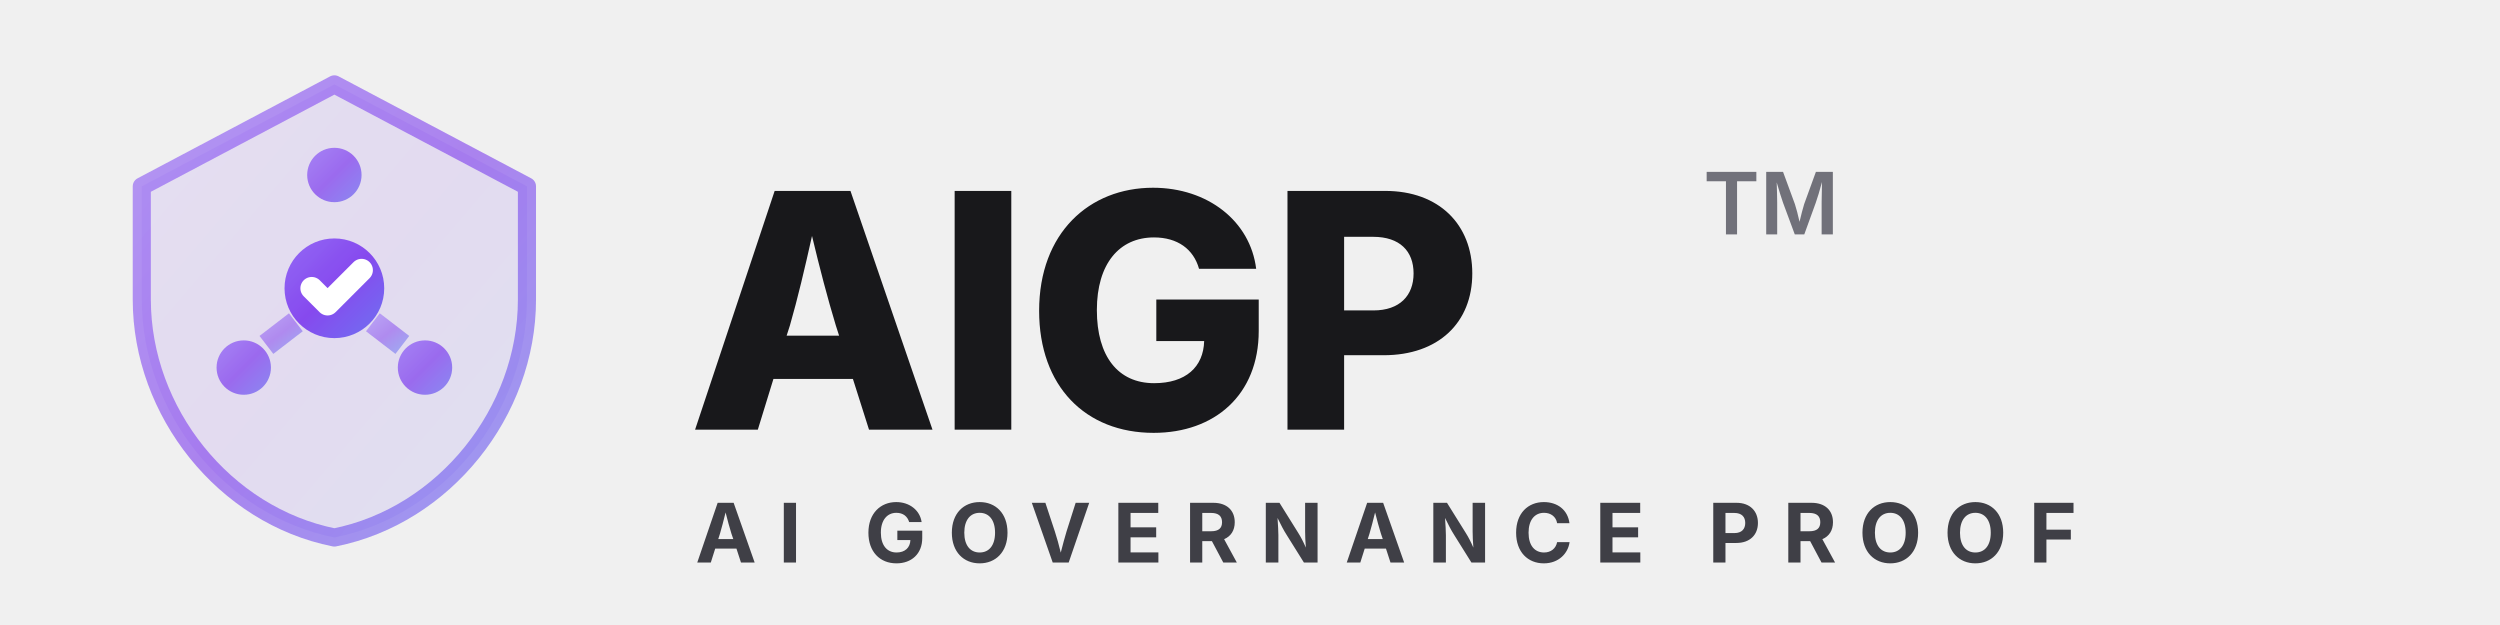
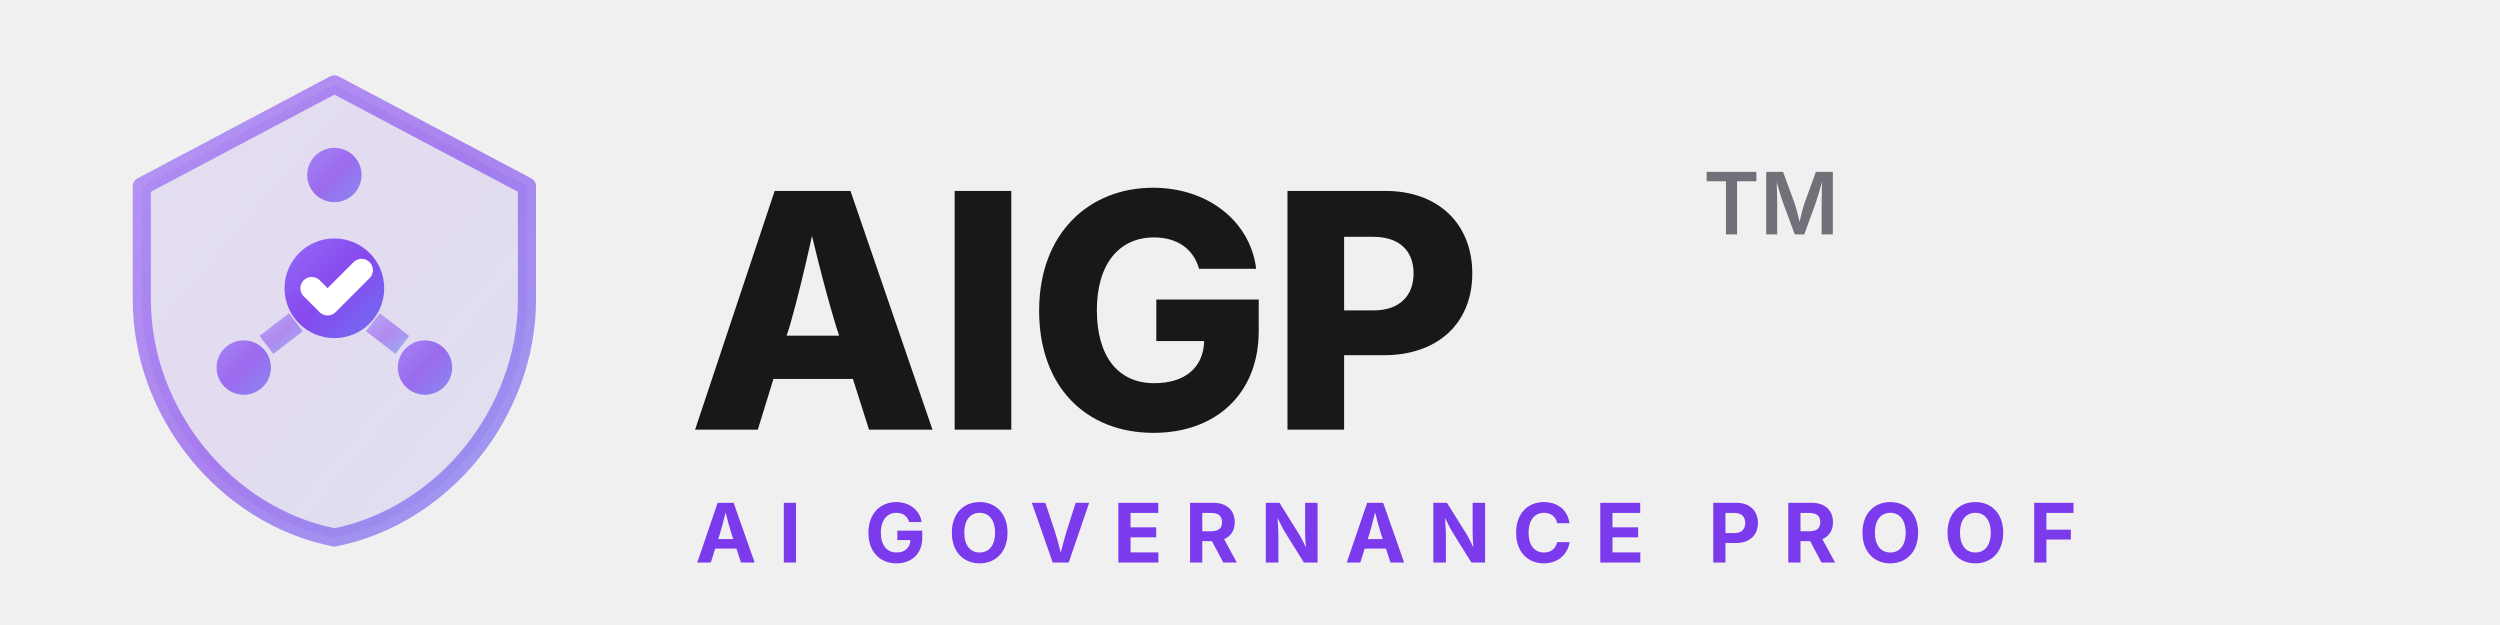
<svg xmlns="http://www.w3.org/2000/svg" viewBox="0 0 320 80" fill="none">
  <defs>
    <linearGradient id="aigp-grad" x1="0%" y1="0%" x2="100%" y2="100%">
      <stop offset="0%" style="stop-color:#8B5CF6;stop-opacity:1" />
      <stop offset="100%" style="stop-color:#6366F1;stop-opacity:1" />
    </linearGradient>
    <linearGradient id="aigp-shield-grad" x1="0%" y1="0%" x2="100%" y2="100%">
      <stop offset="0%" style="stop-color:#8B5CF6;stop-opacity:1" />
      <stop offset="50%" style="stop-color:#7C3AED;stop-opacity:1" />
      <stop offset="100%" style="stop-color:#6366F1;stop-opacity:1" />
    </linearGradient>
  </defs>
  <g transform="translate(8, 5) scale(2.9)">
    <path d="M12 2L3.5 6.5V11.5C3.5 16.45 7.14 21.03 12 22C16.86 21.03 20.5 16.45 20.5 11.5V6.5L12 2Z" fill="url(#aigp-shield-grad)" opacity="0.12" />
    <path d="M12 2L3.5 6.5V11.5C3.5 16.45 7.14 21.03 12 22C16.86 21.03 20.5 16.45 20.5 11.5V6.5L12 2Z" stroke="url(#aigp-shield-grad)" stroke-width="0.8" stroke-linecap="round" stroke-linejoin="round" fill="none" opacity="0.6" />
    <circle cx="12" cy="11" r="2.2" fill="url(#aigp-shield-grad)" opacity="0.9" />
    <circle cx="12" cy="6" r="1.2" fill="url(#aigp-shield-grad)" opacity="0.7" />
    <circle cx="8" cy="14.5" r="1.2" fill="url(#aigp-shield-grad)" opacity="0.7" />
    <circle cx="16" cy="14.5" r="1.2" fill="url(#aigp-shield-grad)" opacity="0.7" />
    <line x1="12" y1="8.8" x2="12" y2="7.2" stroke="url(#aigp-shield-grad)" stroke-width="1" opacity="0.5" />
    <line x1="10.3" y1="12.5" x2="9" y2="13.5" stroke="url(#aigp-shield-grad)" stroke-width="1" opacity="0.5" />
    <line x1="13.7" y1="12.5" x2="15" y2="13.5" stroke="url(#aigp-shield-grad)" stroke-width="1" opacity="0.5" />
    <path d="M11 11L11.7 11.7L13.2 10.2" stroke="white" stroke-width="1" stroke-linecap="round" stroke-linejoin="round" fill="none" />
  </g>
  <text x="88" y="55" font-family="system-ui, -apple-system, 'Segoe UI', sans-serif" font-size="42" font-weight="800" letter-spacing="-0.5" fill="#18181B">
    AIGP
  </text>
  <text x="218" y="30" font-family="system-ui, -apple-system, 'Segoe UI', sans-serif" font-size="11" font-weight="600" fill="#71717A">
    TM
  </text>
-   <text x="89" y="72" font-family="system-ui, -apple-system, 'Segoe UI', sans-serif" font-size="10.5" font-weight="700" letter-spacing="2.8" fill="#3F3F46">
+   <text x="89" y="72" font-family="system-ui, -apple-system, 'Segoe UI', sans-serif" font-size="10.5" font-weight="700" letter-spacing="2.8" fill="#7C3AED">
    AI GOVERNANCE PROOF
  </text>
</svg>
